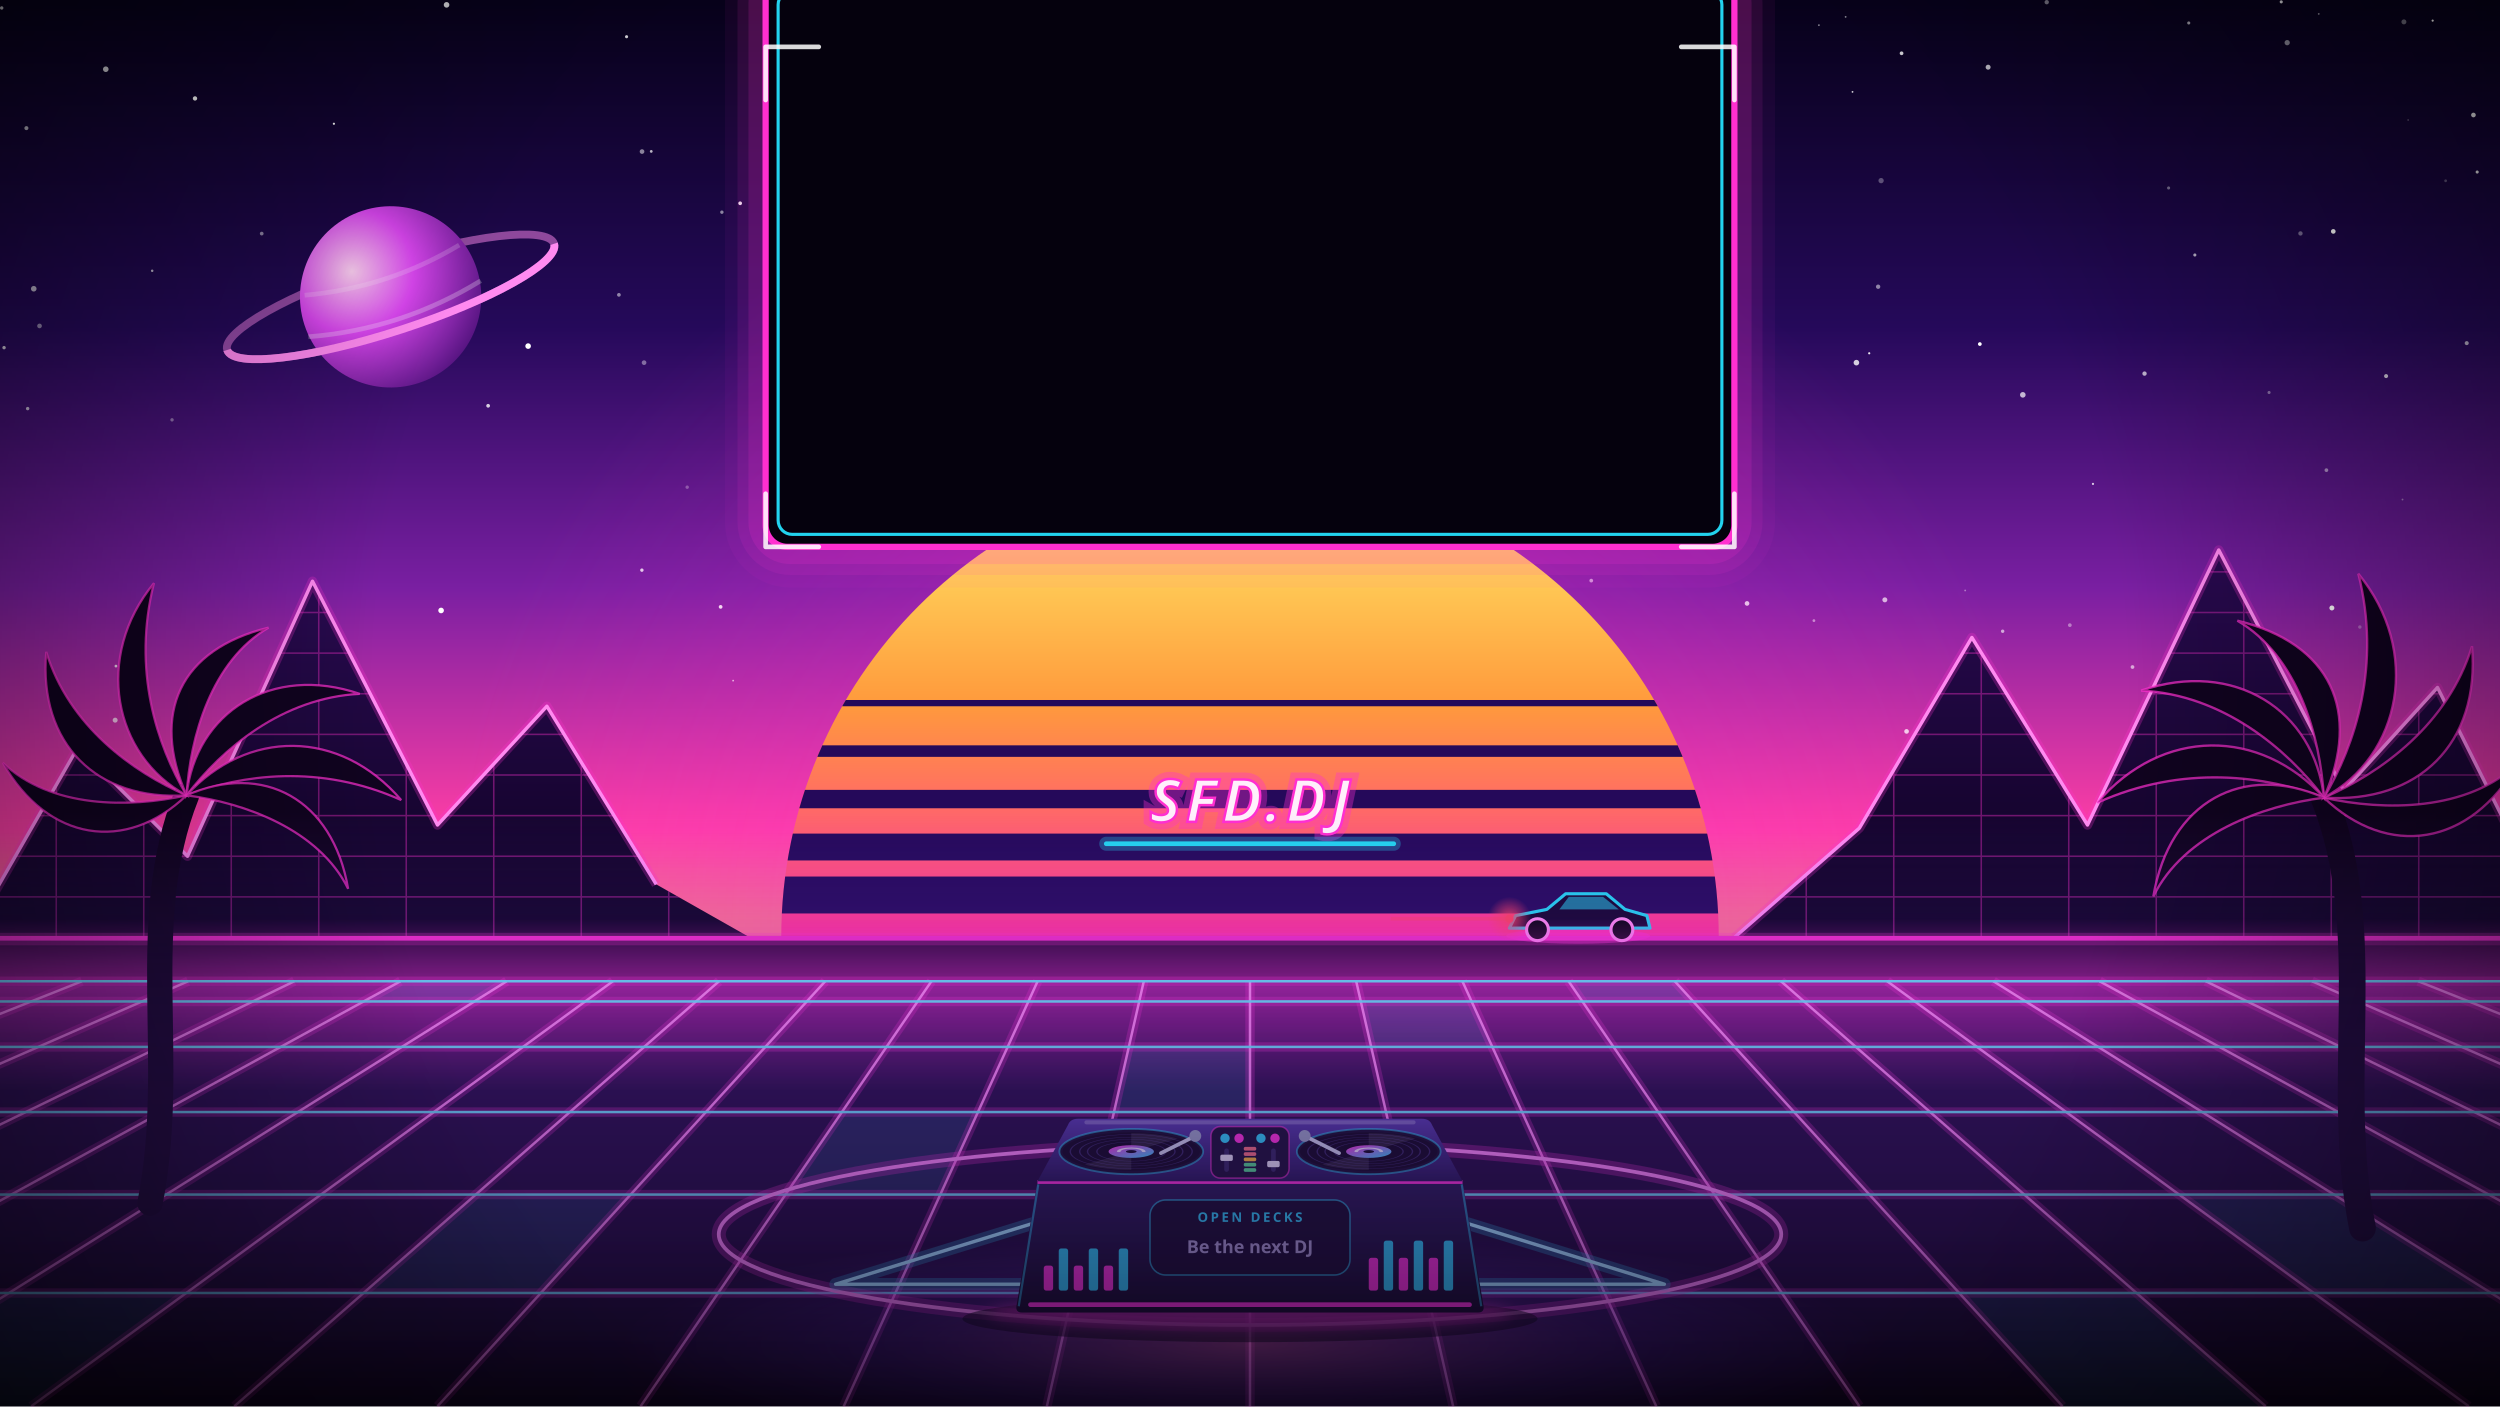
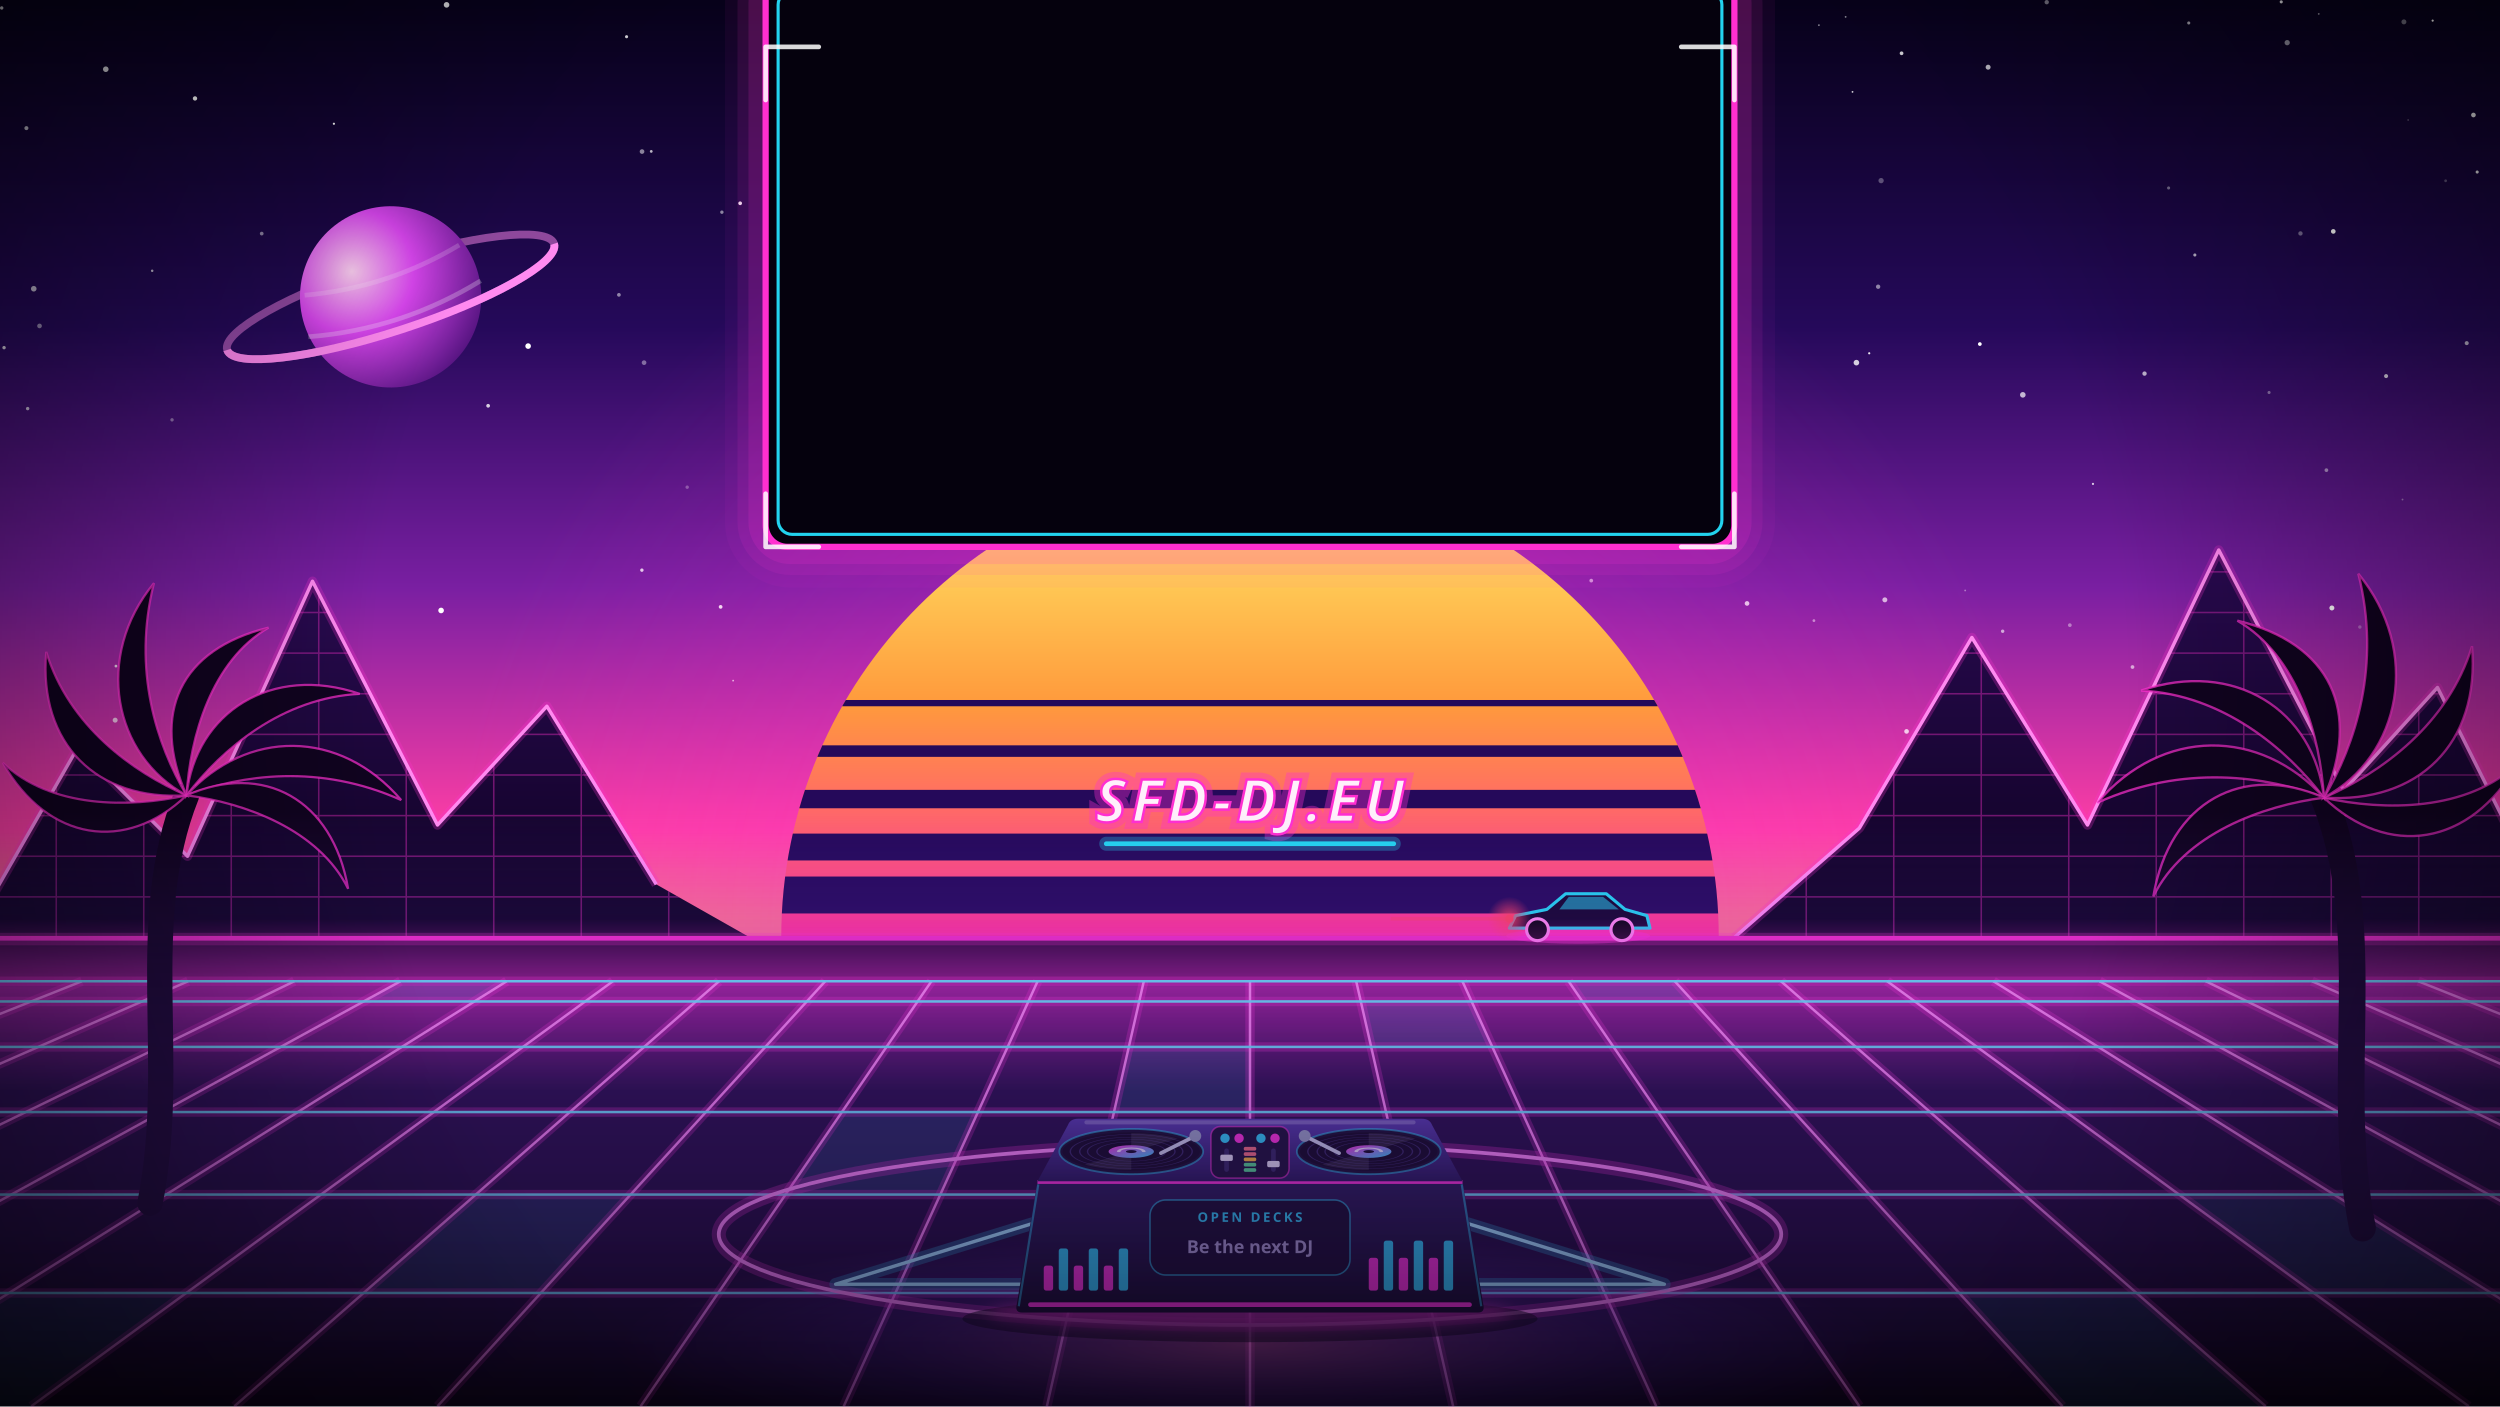
<svg xmlns="http://www.w3.org/2000/svg" width="1600" height="900" viewBox="0 0 1600 900" preserveAspectRatio="xMidYMin slice" aria-hidden="true">
  <defs>
    <linearGradient id="re-sky" x1="0" y1="0" x2="0" y2="1">
      <stop stop-color="#07011a" />
      <stop offset=".32" stop-color="#25095a" />
      <stop offset=".58" stop-color="#7a1fa2" />
      <stop offset=".82" stop-color="#ff3ea5" />
      <stop offset="1" stop-color="#ffb36b" />
    </linearGradient>
    <linearGradient id="re-sun" x1="0" y1="0" x2="0" y2="1">
      <stop stop-color="#fff36b" />
      <stop offset=".5" stop-color="#ff9a3c" />
      <stop offset="1" stop-color="#ff2f9a" />
    </linearGradient>
    <radialGradient id="re-sunGlow" cx="800" cy="600" r="520" gradientUnits="userSpaceOnUse">
      <stop stop-color="#ff6ac1" stop-opacity=".7" />
      <stop offset=".5" stop-color="#ff2fd0" stop-opacity=".22" />
      <stop offset="1" stop-color="#ff2fd0" stop-opacity="0" />
    </radialGradient>
    <linearGradient id="re-mtn" x1="0" y1="0" x2="0" y2="1">
      <stop stop-color="#2a0a52" />
      <stop offset="1" stop-color="#0d0220" />
    </linearGradient>
    <linearGradient id="re-beamA" x1="0" y1="1" x2="0" y2="0">
      <stop stop-color="#ff2fd0" stop-opacity=".5" />
      <stop offset="1" stop-color="#ff2fd0" stop-opacity="0" />
    </linearGradient>
    <linearGradient id="re-beamB" x1="0" y1="1" x2="0" y2="0">
      <stop stop-color="#22d3ee" stop-opacity=".5" />
      <stop offset="1" stop-color="#22d3ee" stop-opacity="0" />
    </linearGradient>
    <radialGradient id="re-planet" cx=".34" cy=".3" r=".85">
      <stop stop-color="#ffd2f4" />
      <stop offset=".4" stop-color="#d946ef" />
      <stop offset="1" stop-color="#3b0a6a" />
    </radialGradient>
    <linearGradient id="re-floor" x1="0" y1="0" x2="0" y2="1">
      <stop stop-color="#240b45" />
      <stop offset="1" stop-color="#07020f" />
    </linearGradient>
    <linearGradient id="re-horizon" x1="0" y1="0" x2="0" y2="1">
      <stop stop-color="#ff2fd0" stop-opacity="0" />
      <stop offset=".4" stop-color="#ff2fd0" stop-opacity=".55" />
      <stop offset="1" stop-color="#ff2fd0" stop-opacity="0" />
    </linearGradient>
    <radialGradient id="re-pool" cx=".5" cy=".5" r=".5">
      <stop stop-color="#ff6ac1" stop-opacity=".5" />
      <stop offset=".6" stop-color="#7c3aed" stop-opacity=".2" />
      <stop offset="1" stop-color="#7c3aed" stop-opacity="0" />
    </radialGradient>
    <linearGradient id="re-haze" x1="0" y1="0" x2="0" y2="1">
      <stop stop-color="#7c3aed" stop-opacity="0" />
      <stop offset="1" stop-color="#07010f" stop-opacity=".7" />
    </linearGradient>
    <radialGradient id="re-vig" cx="800" cy="440" r="1020" gradientUnits="userSpaceOnUse">
      <stop offset=".55" stop-color="#000" stop-opacity="0" />
      <stop offset="1" stop-color="#000" stop-opacity=".6" />
    </radialGradient>
    <radialGradient id="re-glowCyan" cx=".5" cy=".5" r=".5">
      <stop stop-color="#67e8f9" stop-opacity=".9" />
      <stop offset="1" stop-color="#22d3ee" stop-opacity="0" />
    </radialGradient>
    <radialGradient id="re-glowRed" cx=".5" cy=".5" r=".5">
      <stop stop-color="#ff4060" stop-opacity=".9" />
      <stop offset="1" stop-color="#ff4060" stop-opacity="0" />
    </radialGradient>
    <clipPath id="re-sunClip">
      <path d="M500 600A300 300 0 0 1 1100 600Z" />
    </clipPath>
  </defs>
  <rect width="1600" height="650" fill="url(#re-sky)" />
  <circle class="sc-star" cx="1.1" cy="5.1" r="1.1" fill="#fff" opacity="0.7" style="animation-delay: 0s;" />
  <circle cx="1203.9" cy="115.6" r="1.7" fill="#fff" opacity="0.3" />
  <circle cx="97.4" cy="173.3" r="0.8" fill="#fff" opacity="0.7" />
  <circle cx="1281.7" cy="404" r="1.1" fill="#fff" opacity="0.6" />
  <circle cx="602.5" cy="244.4" r="0.8" fill="#fff" opacity="0.7" />
  <circle cx="110.1" cy="268.7" r="1.1" fill="#fff" opacity="0.4" />
  <circle cx="124.8" cy="63" r="1.4" fill="#fff" opacity="1" />
  <circle cx="1510.3" cy="401.3" r="1.1" fill="#fff" opacity="0.3" />
  <circle cx="73.7" cy="460.9" r="1.6" fill="#fff" opacity="0.7" />
  <circle cx="226.6" cy="185.7" r="0.8" fill="#fff" opacity="0.8" />
  <circle cx="1202" cy="183.5" r="1.4" fill="#fff" opacity="0.5" />
  <circle class="sc-star" cx="1164.1" cy="16.1" r="0.6" fill="#fff" opacity="0.5" style="animation-delay: 1.47s;" />
  <circle cx="1452.2" cy="251.2" r="1" fill="#fff" opacity="0.4" />
  <circle cx="1556.9" cy="13.2" r="0.7" fill="#fff" opacity="1" />
  <circle cx="1387.9" cy="120.3" r="1" fill="#fff" opacity="0.4" />
  <circle cx="1585.4" cy="110.1" r="1" fill="#fff" opacity="0.9" />
  <circle cx="1404.7" cy="163.2" r="1" fill="#fff" opacity="0.7" />
  <circle cx="979.5" cy="40.4" r="0.6" fill="#fff" opacity="0.5" />
  <circle cx="439.8" cy="311.8" r="1.1" fill="#fff" opacity="0.3" />
  <circle cx="67.7" cy="44.3" r="1.8" fill="#fff" opacity="0.8" />
  <circle cx="858.6" cy="181.7" r="0.9" fill="#fff" opacity="0.9" />
  <circle cx="1492.4" cy="389.1" r="1.6" fill="#fff" opacity="1" />
  <circle class="sc-star" cx="1527.1" cy="240.7" r="1.3" fill="#fff" opacity="0.8" style="animation-delay: 0.34s;" />
  <circle cx="776.4" cy="18.3" r="1.3" fill="#fff" opacity="0.3" />
  <circle cx="983.7" cy="267.6" r="1.3" fill="#fff" opacity="0.9" />
  <circle cx="213.7" cy="79.2" r="0.7" fill="#fff" opacity="1" />
  <circle cx="1460" cy="1.2" r="1" fill="#fff" opacity="0.8" />
  <circle cx="1430.1" cy="382.9" r="0.8" fill="#fff" opacity="0.9" />
  <circle cx="936.1" cy="350.2" r="1.1" fill="#fff" opacity="0.8" />
  <circle cx="672.8" cy="382.1" r="0.5" fill="#fff" opacity="1" />
  <circle cx="1029.1" cy="7.9" r="0.8" fill="#fff" opacity="0.9" />
  <circle cx="412.2" cy="232.1" r="1.5" fill="#fff" opacity="0.4" />
  <circle cx="312.4" cy="259.7" r="1.2" fill="#fff" opacity="0.8" />
  <circle class="sc-star" cx="1005" cy="52.9" r="1" fill="#fff" opacity="0.7" style="animation-delay: 1.81s;" />
  <circle cx="1565.2" cy="115.7" r="0.9" fill="#fff" opacity="0.3" />
  <circle cx="910.6" cy="60.3" r="1.4" fill="#fff" opacity="0.6" />
  <circle cx="956.2" cy="91.7" r="1.7" fill="#fff" opacity="0.6" />
  <circle cx="285.8" cy="3.1" r="1.8" fill="#fff" opacity="0.8" />
  <circle cx="938.5" cy="323.5" r="1.6" fill="#fff" opacity="0.9" />
  <circle cx="1030.1" cy="278.4" r="0.8" fill="#fff" opacity="0.6" />
  <circle cx="1309.9" cy="1.4" r="1.4" fill="#fff" opacity="0.4" />
  <circle cx="613.6" cy="299.5" r="1.6" fill="#fff" opacity="1" />
  <circle cx="942.2" cy="149.7" r="0.5" fill="#fff" opacity="0.6" />
  <circle cx="1188.1" cy="232.1" r="1.8" fill="#fff" opacity="0.8" />
  <circle class="sc-star" cx="410.9" cy="97" r="1.5" fill="#fff" opacity="0.5" style="animation-delay: 0.68s;" />
  <circle cx="576" cy="465.2" r="1.7" fill="#fff" opacity="0.5" />
  <circle cx="1181.2" cy="10.8" r="0.6" fill="#fff" opacity="0.5" />
  <circle cx="16.9" cy="82" r="1.3" fill="#fff" opacity="0.7" />
  <circle cx="692.9" cy="260.7" r="1.1" fill="#fff" opacity="0.9" />
  <circle cx="1463.8" cy="27.3" r="1.7" fill="#fff" opacity="0.5" />
  <circle cx="1399" cy="459.7" r="1.7" fill="#fff" opacity="0.4" />
  <circle cx="810.6" cy="78.2" r="0.7" fill="#fff" opacity="0.4" />
  <circle cx="1101.5" cy="322.8" r="1.1" fill="#fff" opacity="0.7" />
  <circle cx="1541.2" cy="76.8" r="0.5" fill="#fff" opacity="0.4" />
  <circle cx="416.8" cy="96.9" r="0.9" fill="#fff" opacity="0.7" />
  <circle class="sc-star" cx="682.6" cy="14.6" r="1.7" fill="#fff" opacity="0.6" style="animation-delay: 2.15s;" />
  <circle cx="1484" cy="8.9" r="0.6" fill="#fff" opacity="0.5" />
  <circle cx="1220.2" cy="468.1" r="1.5" fill="#fff" opacity="0.8" />
  <circle cx="1106.7" cy="270.8" r="1.6" fill="#fff" opacity="0.4" />
  <circle cx="167.5" cy="149.5" r="1.2" fill="#fff" opacity="0.5" />
  <circle cx="74.2" cy="426.3" r="0.9" fill="#fff" opacity="0.8" />
  <circle cx="1077.2" cy="316.1" r="1.7" fill="#fff" opacity="0.9" />
  <circle cx="1537.6" cy="319.7" r="0.6" fill="#fff" opacity="0.4" />
  <circle cx="1538.5" cy="14" r="1.6" fill="#fff" opacity="0.4" />
  <circle cx="527.2" cy="32.1" r="0.8" fill="#fff" opacity="0.5" />
  <circle cx="878.9" cy="224.7" r="1.7" fill="#fff" opacity="0.9" />
  <circle class="sc-star" cx="282.3" cy="390.7" r="1.8" fill="#fff" opacity="1" style="animation-delay: 1.02s;" />
  <circle cx="1294.6" cy="252.7" r="1.8" fill="#fff" opacity="0.7" />
  <circle cx="1196.3" cy="226.1" r="0.7" fill="#fff" opacity="0.9" />
  <circle cx="410.8" cy="364.9" r="1.1" fill="#fff" opacity="0.8" />
  <circle cx="469.2" cy="435.6" r="0.6" fill="#fff" opacity="0.7" />
  <circle cx="800.9" cy="372.9" r="1.1" fill="#fff" opacity="0.6" />
  <circle cx="775.8" cy="373.5" r="1.3" fill="#fff" opacity="0.5" />
  <circle cx="1578.7" cy="219.6" r="1.3" fill="#fff" opacity="0.7" />
  <circle cx="688.8" cy="83.6" r="1.1" fill="#fff" opacity="0.8" />
  <circle cx="775" cy="57.7" r="0.8" fill="#fff" opacity="0.4" />
  <circle cx="1185.6" cy="58.8" r="0.6" fill="#fff" opacity="0.8" />
  <circle class="sc-star" cx="1257.7" cy="377.9" r="0.6" fill="#fff" opacity="0.4" style="animation-delay: 2.49s;" />
  <circle cx="845.7" cy="114.9" r="1.4" fill="#fff" opacity="0.3" />
  <circle cx="25.3" cy="208.6" r="1.5" fill="#fff" opacity="0.5" />
  <circle cx="502.9" cy="320.2" r="0.6" fill="#fff" opacity="0.7" />
  <circle cx="588.6" cy="118" r="0.6" fill="#fff" opacity="0.6" />
  <circle cx="830.4" cy="39.3" r="1.5" fill="#fff" opacity="0.4" />
  <circle cx="21.6" cy="184.8" r="1.8" fill="#fff" opacity="0.7" />
  <circle cx="737" cy="204.5" r="0.6" fill="#fff" opacity="0.5" />
  <circle cx="687.8" cy="338.8" r="0.7" fill="#fff" opacity="0.4" />
  <circle cx="871.2" cy="101.2" r="1.4" fill="#fff" opacity="1" />
  <circle cx="17.7" cy="261.5" r="1.1" fill="#fff" opacity="0.7" />
  <circle class="sc-star" cx="1206.3" cy="383.9" r="1.6" fill="#fff" opacity="0.7" style="animation-delay: 1.36s;" />
  <circle cx="461.2" cy="388.4" r="1.2" fill="#fff" opacity="0.9" />
  <circle cx="1049.7" cy="60.8" r="0.5" fill="#fff" opacity="0.3" />
  <circle cx="1400.8" cy="14.7" r="1" fill="#fff" opacity="0.6" />
  <circle cx="1160.9" cy="397.2" r="0.9" fill="#fff" opacity="0.5" />
  <circle cx="1018.4" cy="371.6" r="1.2" fill="#fff" opacity="0.6" />
  <circle cx="731.9" cy="262.2" r="1.7" fill="#fff" opacity="0.4" />
  <circle cx="462" cy="135.8" r="1.1" fill="#fff" opacity="0.5" />
  <circle cx="606.4" cy="100.4" r="1.3" fill="#fff" opacity="0.8" />
  <circle cx="1118.1" cy="386.2" r="1.5" fill="#fff" opacity="0.8" />
  <circle cx="1055.6" cy="182.7" r="0.7" fill="#fff" opacity="0.7" />
  <circle class="sc-star" cx="984.6" cy="274" r="1.5" fill="#fff" opacity="0.4" style="animation-delay: 0.23s;" />
  <circle cx="647.4" cy="249.9" r="1" fill="#fff" opacity="0.7" />
  <circle cx="396.1" cy="188.7" r="1.2" fill="#fff" opacity="0.5" />
  <circle cx="1012.1" cy="5.9" r="1.5" fill="#fff" opacity="0.8" />
  <circle cx="1217" cy="34.1" r="1.2" fill="#fff" opacity="0.8" />
  <circle cx="1493.3" cy="148.1" r="1.5" fill="#fff" opacity="1" />
  <circle cx="401" cy="23.5" r="1" fill="#fff" opacity="0.8" />
  <circle cx="808.2" cy="232.9" r="0.5" fill="#fff" opacity="0.3" />
  <circle cx="693.7" cy="183" r="0.8" fill="#fff" opacity="0.9" />
  <circle cx="1324.7" cy="400.1" r="1.2" fill="#fff" opacity="0.4" />
  <circle cx="1472.3" cy="149.4" r="1.4" fill="#fff" opacity="0.4" />
  <circle class="sc-star" cx="637.6" cy="9.2" r="0.6" fill="#fff" opacity="0.3" style="animation-delay: 1.7s;" />
  <circle cx="1583" cy="73.6" r="1.5" fill="#fff" opacity="0.9" />
  <circle cx="817.2" cy="211.1" r="0.6" fill="#fff" opacity="0.7" />
  <circle cx="704.7" cy="24.2" r="1.8" fill="#fff" opacity="0.6" />
  <circle cx="1339.5" cy="309.7" r="0.7" fill="#fff" opacity="0.8" />
  <circle cx="473.7" cy="130.1" r="1.2" fill="#fff" opacity="0.9" />
  <circle cx="588.7" cy="439" r="0.7" fill="#fff" opacity="0.9" />
  <circle cx="1267.1" cy="220.2" r="1.2" fill="#fff" opacity="1" />
  <circle cx="817.1" cy="324.9" r="1" fill="#fff" opacity="0.5" />
  <circle cx="1488.9" cy="300.9" r="1.2" fill="#fff" opacity="0.5" />
  <circle cx="616.9" cy="312.1" r="1.1" fill="#fff" opacity="0.8" />
  <circle class="sc-star" cx="826.5" cy="236.6" r="1.1" fill="#fff" opacity="0.3" style="animation-delay: 0.57s;" />
  <circle cx="338" cy="221.5" r="1.8" fill="#fff" opacity="1" />
  <circle cx="703.8" cy="62.3" r="1.2" fill="#fff" opacity="0.3" />
  <circle cx="588.9" cy="229.5" r="0.8" fill="#fff" opacity="0.9" />
  <circle cx="1272.4" cy="43" r="1.6" fill="#fff" opacity="0.7" />
  <circle cx="1364.8" cy="426.9" r="1.2" fill="#fff" opacity="0.6" />
  <circle cx="2.6" cy="222.5" r="1.1" fill="#fff" opacity="0.8" />
  <circle cx="1073.9" cy="32.3" r="1.5" fill="#fff" opacity="0.7" />
  <circle cx="1372.5" cy="239.1" r="1.4" fill="#fff" opacity="0.7" />
  <g transform="translate(250 190) rotate(-18)">
    <ellipse cx="0" cy="0" rx="110" ry="22" fill="none" stroke="#ff8af0" stroke-width="5" opacity=".5" />
    <circle r="58" fill="url(#re-planet)" />
    <path d="M-58 8Q0 22 58 8" stroke="#fff" stroke-opacity=".25" stroke-width="3" fill="none" />
    <path d="M-52 -18Q0 -6 52 -18" stroke="#fff" stroke-opacity=".18" stroke-width="3" fill="none" />
    <path d="M-110 0A110 22 0 0 0 110 0" fill="none" stroke="#ff8af0" stroke-width="5" />
  </g>
  <g class="sc-sweep">
    <path d="M780 600L560 -120L680 -120L820 600Z" fill="url(#re-beamA)" />
  </g>
  <g class="sc-sweep" style="animation-delay: -3.5s;">
    <path d="M780 600L560 -120L680 -120L820 600Z" fill="url(#re-beamB)" transform="translate(1600 0) scale(-1 1)" />
  </g>
  <circle cx="800" cy="600" r="520" fill="url(#re-sunGlow)" />
  <g clip-path="url(#re-sunClip)">
    <rect x="500" y="300" width="600" height="300" fill="url(#re-sun)" />
    <g class="sc-stripes">
      <rect x="500" y="448" width="600" height="4" fill="#25095a" />
      <rect x="500" y="477" width="600" height="7.4" fill="#25095a" />
      <rect x="500" y="505.5" width="600" height="11.8" fill="#25095a" />
      <rect x="500" y="533.5" width="600" height="17.2" fill="#25095a" />
      <rect x="500" y="561" width="600" height="23.6" fill="#25095a" />
    </g>
  </g>
  <g>
    <clipPath id="re-mcL">
      <path d="M-20 600L50 478L120 548L200 372L280 528L350 452L420 566L480 600Z" />
    </clipPath>
    <path d="M-20 600L50 478L120 548L200 372L280 528L350 452L420 566L480 600Z" fill="url(#re-mtn)" />
    <g clip-path="url(#re-mcL)" stroke="#ff2fd0" stroke-width="1" opacity=".38">
      <path d="M-20 300V600" />
      <path d="M36 300V600" />
      <path d="M92 300V600" />
      <path d="M148 300V600" />
      <path d="M204 300V600" />
      <path d="M260 300V600" />
      <path d="M316 300V600" />
      <path d="M372 300V600" />
      <path d="M428 300V600" />
      <path d="M484 300V600" />
      <path d="M540 300V600" />
      <path d="M596 300V600" />
      <path d="M652 300V600" />
      <path d="M708 300V600" />
      <path d="M764 300V600" />
      <path d="M820 300V600" />
      <path d="M876 300V600" />
      <path d="M932 300V600" />
      <path d="M988 300V600" />
      <path d="M1044 300V600" />
      <path d="M1100 300V600" />
      <path d="M1156 300V600" />
      <path d="M1212 300V600" />
      <path d="M1268 300V600" />
      <path d="M1324 300V600" />
      <path d="M1380 300V600" />
      <path d="M1436 300V600" />
      <path d="M1492 300V600" />
      <path d="M1548 300V600" />
      <path d="M1604 300V600" />
      <path d="M-20 340H1620" />
      <path d="M-20 366H1620" />
      <path d="M-20 392H1620" />
      <path d="M-20 418H1620" />
      <path d="M-20 444H1620" />
      <path d="M-20 470H1620" />
      <path d="M-20 496H1620" />
      <path d="M-20 522H1620" />
      <path d="M-20 548H1620" />
      <path d="M-20 574H1620" />
      <path d="M-20 600H1620" />
      <path d="M-20 626H1620" />
    </g>
    <path d="M-20 600L50 478L120 548L200 372L280 528L350 452L420 566" fill="none" stroke="#ff2fd0" stroke-width="6" opacity=".25" stroke-linejoin="round" />
    <path d="M-20 600L50 478L120 548L200 372L280 528L350 452L420 566" fill="none" stroke="#ff8af0" stroke-width="2.2" stroke-linejoin="round" />
  </g>
  <g>
    <clipPath id="re-mcR">
      <path d="M1110 600L1190 530L1262 408L1336 528L1420 352L1500 506L1560 440L1620 560L1620 600Z" />
    </clipPath>
    <path d="M1110 600L1190 530L1262 408L1336 528L1420 352L1500 506L1560 440L1620 560L1620 600Z" fill="url(#re-mtn)" />
    <g clip-path="url(#re-mcR)" stroke="#ff2fd0" stroke-width="1" opacity=".38">
      <path d="M-20 300V600" />
      <path d="M36 300V600" />
      <path d="M92 300V600" />
      <path d="M148 300V600" />
      <path d="M204 300V600" />
      <path d="M260 300V600" />
      <path d="M316 300V600" />
      <path d="M372 300V600" />
      <path d="M428 300V600" />
      <path d="M484 300V600" />
      <path d="M540 300V600" />
      <path d="M596 300V600" />
      <path d="M652 300V600" />
      <path d="M708 300V600" />
      <path d="M764 300V600" />
      <path d="M820 300V600" />
      <path d="M876 300V600" />
      <path d="M932 300V600" />
      <path d="M988 300V600" />
      <path d="M1044 300V600" />
      <path d="M1100 300V600" />
      <path d="M1156 300V600" />
      <path d="M1212 300V600" />
      <path d="M1268 300V600" />
      <path d="M1324 300V600" />
      <path d="M1380 300V600" />
      <path d="M1436 300V600" />
      <path d="M1492 300V600" />
      <path d="M1548 300V600" />
      <path d="M1604 300V600" />
      <path d="M-20 340H1620" />
      <path d="M-20 366H1620" />
      <path d="M-20 392H1620" />
      <path d="M-20 418H1620" />
      <path d="M-20 444H1620" />
      <path d="M-20 470H1620" />
      <path d="M-20 496H1620" />
      <path d="M-20 522H1620" />
      <path d="M-20 548H1620" />
      <path d="M-20 574H1620" />
      <path d="M-20 600H1620" />
      <path d="M-20 626H1620" />
    </g>
    <path d="M1110 600L1190 530L1262 408L1336 528L1420 352L1500 506L1560 440L1620 560" fill="none" stroke="#ff2fd0" stroke-width="6" opacity=".25" stroke-linejoin="round" />
    <path d="M1110 600L1190 530L1262 408L1336 528L1420 352L1500 506L1560 440L1620 560" fill="none" stroke="#ff8af0" stroke-width="2.2" stroke-linejoin="round" />
  </g>
  <rect y="599" width="1600" height="30" fill="#0d0220" />
  <rect y="599" width="1600" height="3" fill="#ff2fd0" opacity=".9" />
  <rect y="597" width="1600" height="8" fill="#ff2fd0" opacity=".25" />
  <g class="sc-car">
    <g transform="translate(1010 596)">
      <ellipse cx="0" cy="3" rx="46" ry="5" fill="#ff2fd0" opacity=".45" />
      <path d="M-44 -2L-40 -10L-20 -14L-8 -24L18 -24L30 -14L44 -10L46 -2Z" fill="#14052e" stroke="#22d3ee" stroke-width="2" stroke-linejoin="round" />
      <path d="M-6 -22L-12 -14H26L16 -22Z" fill="#22d3ee" opacity=".55" />
      <circle cx="-26" cy="-1" r="7" fill="#07010f" stroke="#ff8af0" stroke-width="2" />
      <circle cx="28" cy="-1" r="7" fill="#07010f" stroke="#ff8af0" stroke-width="2" />
      <circle cx="-44" cy="-8" r="14" fill="url(#re-glowRed)" />
      <circle cx="-44" cy="-8" r="2.6" fill="#ff4060" />
      <path d="M-44 -8L-120 -8" stroke="#ff4060" stroke-width="2.4" opacity=".4" />
    </g>
  </g>
  <rect x="464" y="-40" width="672" height="416" rx="42" fill="#ff2fd0" opacity="0.05" />
  <rect x="472" y="-32" width="656" height="400" rx="34" fill="#ff2fd0" opacity="0.1" />
  <rect x="479" y="-25" width="642" height="386" rx="27" fill="#ff2fd0" opacity="0.15" />
  <rect x="490" y="-14" width="620" height="364" rx="14" fill="#05010d" stroke="#ff2fd0" stroke-width="4" />
  <rect x="498" y="-6" width="604" height="348" rx="9" fill="none" stroke="#22d3ee" stroke-width="2" />
  <path d="M490 350h34M490 350v-34" stroke="#fff" stroke-width="3" stroke-linecap="round" opacity=".85" />
  <path d="M1110 350h-34M1110 350v-34" stroke="#fff" stroke-width="3" stroke-linecap="round" opacity=".85" />
  <path d="M490 30h34M490 30v34" stroke="#fff" stroke-width="3" stroke-linecap="round" opacity=".85" />
  <path d="M1110 30h-34M1110 30v34" stroke="#fff" stroke-width="3" stroke-linecap="round" opacity=".85" />
  <g class="sc-flame">
-     <text x="800" y="526" text-anchor="middle" font-family="Figtree, system-ui, sans-serif" font-weight="900" font-style="italic" font-size="38" letter-spacing="3" fill="none" stroke="#ff2fd0" stroke-width="9" opacity=".35">SFD.DJ</text>
-     <text x="800" y="526" text-anchor="middle" font-family="Figtree, system-ui, sans-serif" font-weight="900" font-style="italic" font-size="38" letter-spacing="3" fill="#fff0fb" stroke="#ff2fd0" stroke-width="1.6">SFD.DJ</text>
+     <text x="800" y="526" text-anchor="middle" font-family="Figtree, system-ui, sans-serif" font-weight="900" font-style="italic" font-size="38" letter-spacing="3" fill="none" stroke="#ff2fd0" stroke-width="9" opacity=".35">SFD-DJ.EU</text>
+     <text x="800" y="526" text-anchor="middle" font-family="Figtree, system-ui, sans-serif" font-weight="900" font-style="italic" font-size="38" letter-spacing="3" fill="#fff0fb" stroke="#ff2fd0" stroke-width="1.6">SFD-DJ.EU</text>
    <path d="M708 540H892" stroke="#22d3ee" stroke-width="3" stroke-linecap="round" />
    <path d="M708 540H892" stroke="#22d3ee" stroke-width="9" stroke-linecap="round" opacity=".3" />
  </g>
  <rect y="628" width="1600" height="272" fill="url(#re-floor)" />
  <rect y="588" width="1600" height="110" fill="url(#re-horizon)" />
  <polygon class="sc-tile" points="256.281,628 324.246,628 303.598,640.933 232.683,640.933" fill="#22d3ee" opacity=".14" style="animation-delay: 1.2s;" />
  <polygon class="sc-tile" points="1003.895,628 1071.86,628 1083.659,640.933 1012.744,640.933" fill="#22d3ee" opacity=".14" style="animation-delay: 1.1s;" />
  <polygon class="sc-tile" points="870.915,640.933 941.829,640.933 955.097,670.021 877.549,670.021" fill="#22d3ee" opacity=".14" style="animation-delay: 1.6s;" />
  <polygon class="sc-tile" points="722.451,670.021 800,670.021 800,711.718 712.942,711.718" fill="#22d3ee" opacity=".14" style="animation-delay: 2.1s;" />
  <polygon class="sc-tile" points="538.825,711.718 625.883,711.718 601.795,764.525 502.693,764.525" fill="#22d3ee" opacity=".14" style="animation-delay: 0.2s;" />
  <polygon class="sc-tile" points="304.488,764.525 403.591,764.525 346.133,827.508 232.666,827.508" fill="#22d3ee" opacity=".14" style="animation-delay: 0.7s;" />
  <polygon class="sc-tile" points="1394.614,764.525 1493.716,764.525 1594.268,827.508 1480.801,827.508" fill="#22d3ee" opacity=".14" style="animation-delay: 0.6s;" />
  <polygon class="sc-tile" points="5.732,827.508 119.199,827.508 20,900 -110,900" fill="#22d3ee" opacity=".14" style="animation-delay: 1.2s;" />
  <polygon class="sc-tile" points="1253.867,827.508 1367.334,827.508 1450,900 1320,900" fill="#22d3ee" opacity=".14" style="animation-delay: 1.1s;" />
  <polygon class="sc-tile" points="1060,900 1190,900 1245.757,981.491 1097.171,981.491" fill="#22d3ee" opacity=".14" style="animation-delay: 1.6s;" />
  <g stroke="#ff2fd0" stroke-opacity=".28" stroke-width="6">
    <line x1="-151.509" y1="628" x2="-1020" y2="900" />
    <line x1="-83.544" y1="628" x2="-890" y2="900" />
    <line x1="-15.579" y1="628" x2="-760" y2="900" />
    <line x1="52.386" y1="628" x2="-630" y2="900" />
    <line x1="120.351" y1="628" x2="-500" y2="900" />
    <line x1="188.316" y1="628" x2="-370" y2="900" />
    <line x1="256.281" y1="628" x2="-240" y2="900" />
    <line x1="324.246" y1="628" x2="-110" y2="900" />
    <line x1="392.211" y1="628" x2="20" y2="900" />
    <line x1="460.175" y1="628" x2="150" y2="900" />
    <line x1="528.14" y1="628" x2="280" y2="900" />
    <line x1="596.105" y1="628" x2="410" y2="900" />
    <line x1="664.07" y1="628" x2="540" y2="900" />
    <line x1="732.035" y1="628" x2="670" y2="900" />
    <line x1="800" y1="628" x2="800" y2="900" />
    <line x1="867.965" y1="628" x2="930" y2="900" />
    <line x1="935.93" y1="628" x2="1060" y2="900" />
    <line x1="1003.895" y1="628" x2="1190" y2="900" />
    <line x1="1071.86" y1="628" x2="1320" y2="900" />
    <line x1="1139.825" y1="628" x2="1450" y2="900" />
    <line x1="1207.789" y1="628" x2="1580" y2="900" />
    <line x1="1275.754" y1="628" x2="1710" y2="900" />
    <line x1="1343.719" y1="628" x2="1840" y2="900" />
    <line x1="1411.684" y1="628" x2="1970" y2="900" />
    <line x1="1479.649" y1="628" x2="2100" y2="900" />
    <line x1="1547.614" y1="628" x2="2230" y2="900" />
    <line x1="1615.579" y1="628" x2="2360" y2="900" />
    <line x1="1683.544" y1="628" x2="2490" y2="900" />
    <line x1="1751.509" y1="628" x2="2620" y2="900" />
    <line x1="0" x2="1600" y1="628" y2="628" />
    <line x1="0" x2="1600" y1="640.933" y2="640.933" />
    <line x1="0" x2="1600" y1="670.021" y2="670.021" />
    <line x1="0" x2="1600" y1="711.718" y2="711.718" />
    <line x1="0" x2="1600" y1="764.525" y2="764.525" />
    <line x1="0" x2="1600" y1="827.508" y2="827.508" />
  </g>
  <g stroke="#ff8af0" stroke-opacity=".95" stroke-width="1.6">
    <line x1="-151.509" y1="628" x2="-1020" y2="900" />
    <line x1="-83.544" y1="628" x2="-890" y2="900" />
    <line x1="-15.579" y1="628" x2="-760" y2="900" />
    <line x1="52.386" y1="628" x2="-630" y2="900" />
    <line x1="120.351" y1="628" x2="-500" y2="900" />
    <line x1="188.316" y1="628" x2="-370" y2="900" />
    <line x1="256.281" y1="628" x2="-240" y2="900" />
    <line x1="324.246" y1="628" x2="-110" y2="900" />
    <line x1="392.211" y1="628" x2="20" y2="900" />
    <line x1="460.175" y1="628" x2="150" y2="900" />
    <line x1="528.14" y1="628" x2="280" y2="900" />
    <line x1="596.105" y1="628" x2="410" y2="900" />
    <line x1="664.07" y1="628" x2="540" y2="900" />
    <line x1="732.035" y1="628" x2="670" y2="900" />
    <line x1="800" y1="628" x2="800" y2="900" />
    <line x1="867.965" y1="628" x2="930" y2="900" />
    <line x1="935.93" y1="628" x2="1060" y2="900" />
    <line x1="1003.895" y1="628" x2="1190" y2="900" />
    <line x1="1071.86" y1="628" x2="1320" y2="900" />
    <line x1="1139.825" y1="628" x2="1450" y2="900" />
    <line x1="1207.789" y1="628" x2="1580" y2="900" />
    <line x1="1275.754" y1="628" x2="1710" y2="900" />
    <line x1="1343.719" y1="628" x2="1840" y2="900" />
    <line x1="1411.684" y1="628" x2="1970" y2="900" />
    <line x1="1479.649" y1="628" x2="2100" y2="900" />
    <line x1="1547.614" y1="628" x2="2230" y2="900" />
    <line x1="1615.579" y1="628" x2="2360" y2="900" />
    <line x1="1683.544" y1="628" x2="2490" y2="900" />
    <line x1="1751.509" y1="628" x2="2620" y2="900" />
    <line x1="0" x2="1600" y1="628" y2="628" stroke="#67e8f9" />
    <line x1="0" x2="1600" y1="640.933" y2="640.933" stroke="#67e8f9" />
    <line x1="0" x2="1600" y1="670.021" y2="670.021" stroke="#67e8f9" />
    <line x1="0" x2="1600" y1="711.718" y2="711.718" stroke="#67e8f9" />
    <line x1="0" x2="1600" y1="764.525" y2="764.525" stroke="#67e8f9" />
    <line x1="0" x2="1600" y1="827.508" y2="827.508" stroke="#67e8f9" />
  </g>
  <g transform="translate(96 770) scale(0.9 0.9)">
    <g class="sc-palm">
      <path d="M0 0C20 -100 -10 -200 26 -290" fill="none" stroke="#10031f" stroke-width="18" stroke-linecap="round" />
      <g transform="translate(26 -290)" fill="#10031f" stroke="#ff2fd0" stroke-opacity=".7" stroke-width="1.6">
        <path transform="rotate(-176)" d="M0 0C40 -44 96 -40 132 14C96 -16 40 -12 0 0Z" />
        <path transform="rotate(-140)" d="M0 0C46 -44 104 -40 142 14C96 -16 40 -12 0 0Z" />
        <path transform="rotate(-104)" d="M0 0C40 -44 112 -40 152 14C96 -16 40 -12 0 0Z" />
        <path transform="rotate(-70)" d="M0 0C46 -44 96 -40 132 14C96 -16 40 -12 0 0Z" />
        <path transform="rotate(-36)" d="M0 0C40 -44 104 -40 142 14C96 -16 40 -12 0 0Z" />
        <path transform="rotate(-4)" d="M0 0C46 -44 112 -40 152 14C96 -16 40 -12 0 0Z" />
        <path transform="rotate(24)" d="M0 0C40 -44 96 -40 132 14C96 -16 40 -12 0 0Z" />
      </g>
    </g>
  </g>
  <g transform="translate(1512 786) scale(-0.95 0.95)">
    <g class="sc-palm">
      <path d="M0 0C20 -100 -10 -200 26 -290" fill="none" stroke="#10031f" stroke-width="18" stroke-linecap="round" />
      <g transform="translate(26 -290)" fill="#10031f" stroke="#ff2fd0" stroke-opacity=".7" stroke-width="1.6">
        <path transform="rotate(-176)" d="M0 0C40 -44 96 -40 132 14C96 -16 40 -12 0 0Z" />
        <path transform="rotate(-140)" d="M0 0C46 -44 104 -40 142 14C96 -16 40 -12 0 0Z" />
        <path transform="rotate(-104)" d="M0 0C40 -44 112 -40 152 14C96 -16 40 -12 0 0Z" />
        <path transform="rotate(-70)" d="M0 0C46 -44 96 -40 132 14C96 -16 40 -12 0 0Z" />
        <path transform="rotate(-36)" d="M0 0C40 -44 104 -40 142 14C96 -16 40 -12 0 0Z" />
        <path transform="rotate(-4)" d="M0 0C46 -44 112 -40 152 14C96 -16 40 -12 0 0Z" />
        <path transform="rotate(24)" d="M0 0C40 -44 96 -40 132 14C96 -16 40 -12 0 0Z" />
      </g>
    </g>
  </g>
  <g transform="translate(0 0)">
    <ellipse cx="800" cy="860" rx="400" ry="74" fill="url(#re-pool)" />
    <g transform="translate(800 790) scale(340 58)" fill="none" stroke-linejoin="round">
      <circle r="1" stroke="#ff2fd0" stroke-width="9" vector-effect="non-scaling-stroke" opacity=".3" />
      <circle r="1" stroke="#ff8af0" stroke-width="2.4" vector-effect="non-scaling-stroke" />
      <path d="M0 -0.86L0.78 0.55L-0.78 0.55Z" stroke="#22d3ee" stroke-width="8" vector-effect="non-scaling-stroke" opacity=".3" />
      <path d="M0 -0.86L0.78 0.55L-0.78 0.55Z" stroke="#a5f3fc" stroke-width="2.2" vector-effect="non-scaling-stroke" />
      <path d="M0 -0.4L0.34 0.2L-0.34 0.2Z" stroke="#ff8af0" stroke-width="1.6" vector-effect="non-scaling-stroke" opacity=".8" />
    </g>
    <ellipse cx="800" cy="844" rx="184" ry="15" fill="#000" opacity=".55" />
  </g>
  <svg x="650" y="690" width="300" height="150" viewBox="0 0 300 150" overflow="visible">
    <defs>
      <linearGradient id="re-b-desk" x1="0" y1="26" x2="0" y2="66" gradientUnits="userSpaceOnUse">
        <stop stop-color="#4d389e" />
        <stop offset="1" stop-color="#1d1346" />
      </linearGradient>
      <linearGradient id="re-b-face" x1="0" y1="66" x2="0" y2="150" gradientUnits="userSpaceOnUse">
        <stop stop-color="#1e1544" />
        <stop offset="1" stop-color="#07050f" />
      </linearGradient>
      <linearGradient id="re-b-label" x1="-15" y1="-15" x2="15" y2="15" gradientUnits="userSpaceOnUse">
        <stop stop-color="#ff2fd0" />
        <stop offset="1" stop-color="#22d3ee" />
      </linearGradient>
      <filter id="re-b-blur" x="-20%" y="-300%" width="140%" height="700%">
        <feGaussianBlur stdDeviation="4" />
      </filter>
    </defs>
    <ellipse cx="150" cy="150" rx="168" ry="10" fill="#ff2fd0" opacity=".5" filter="url(#re-b-blur)" />
    <path d="M14 66H286L299.5 146Q300 150 296 150H4Q0 150 0.5 146Z" fill="url(#re-b-face)" />
    <path d="M18 67H282" stroke="#ff2fd0" stroke-width="5" opacity=".6" filter="url(#re-b-blur)" />
    <path d="M14 66.5H286" stroke="#ff2fd0" stroke-width="2.4" />
    <path d="M14.5 68 2 146M285.5 68 298 146" stroke="#22d3ee" stroke-opacity=".55" stroke-width="1.4" />
    <rect x="8" y="143.5" width="284" height="3" rx="1.5" fill="#ff2fd0" />
    <rect x="86" y="78" width="128" height="48" rx="10" fill="#0a0716" stroke="#22d3ee" stroke-opacity=".6" />
    <text x="150" y="92" text-anchor="middle" font-family="Figtree, system-ui, sans-serif" font-size="8.5" font-weight="700" letter-spacing="1.6" fill="#22d3ee">OPEN DECKS</text>
    <text x="150" y="112" text-anchor="middle" font-family="Figtree, system-ui, sans-serif" font-size="11.5" font-weight="600" fill="#a9a3c9">Be the next DJ</text>
    <rect class="av av-bottom sc-bar" x="18" y="120" width="6" height="16" rx="1.6" fill="#ff2fd0" style="animation-delay: 0s; animation-duration: 0.5s;" />
    <rect class="av av-bottom sc-bar" x="27.6" y="109" width="6" height="27" rx="1.6" fill="#22d3ee" style="animation-delay: 0.27s; animation-duration: 0.65s;" />
    <rect class="av av-bottom sc-bar" x="37.2" y="120" width="6" height="16" rx="1.6" fill="#ff2fd0" style="animation-delay: 0.54s; animation-duration: 0.8s;" />
    <rect class="av av-bottom sc-bar" x="46.8" y="109" width="6" height="27" rx="1.6" fill="#22d3ee" style="animation-delay: 0.18s; animation-duration: 0.5s;" />
    <rect class="av av-bottom sc-bar" x="56.4" y="120" width="6" height="16" rx="1.6" fill="#ff2fd0" style="animation-delay: 0.45s; animation-duration: 0.65s;" />
    <rect class="av av-bottom sc-bar" x="66" y="109" width="6" height="27" rx="1.6" fill="#22d3ee" style="animation-delay: 0.09s; animation-duration: 0.8s;" />
    <rect class="av av-bottom sc-bar" x="226" y="115" width="6" height="21" rx="1.6" fill="#ff2fd0" style="animation-delay: 0.18s; animation-duration: 0.5s;" />
    <rect class="av av-bottom sc-bar" x="235.6" y="104" width="6" height="32" rx="1.6" fill="#22d3ee" style="animation-delay: 0.45s; animation-duration: 0.65s;" />
    <rect class="av av-bottom sc-bar" x="245.2" y="115" width="6" height="21" rx="1.6" fill="#ff2fd0" style="animation-delay: 0.09s; animation-duration: 0.8s;" />
    <rect class="av av-bottom sc-bar" x="254.8" y="104" width="6" height="32" rx="1.6" fill="#22d3ee" style="animation-delay: 0.36s; animation-duration: 0.5s;" />
    <rect class="av av-bottom sc-bar" x="264.4" y="115" width="6" height="21" rx="1.6" fill="#ff2fd0" style="animation-delay: 0s; animation-duration: 0.65s;" />
    <rect class="av av-bottom sc-bar" x="274" y="104" width="6" height="32" rx="1.6" fill="#22d3ee" style="animation-delay: 0.27s; animation-duration: 0.8s;" />
    <path d="M40 26H260Q265 26 266.5 30L286 66H14L33.5 30Q35 26 40 26Z" fill="url(#re-b-desk)" />
    <rect x="44" y="27" width="212" height="2.6" rx="1.3" fill="#fff" opacity=".24" />
    <g>
      <ellipse cx="74" cy="47" rx="46" ry="14.5" fill="#0c0919" stroke="#22d3ee" stroke-opacity=".55" stroke-width="1.2" />
      <g transform="translate(74 47) scale(1 .28)">
        <g class="av sc-spin" style="animation-duration: 3.1s;">
          <circle r="44" fill="#05040b" />
          <g fill="none" stroke="#2a2250" stroke-width=".9">
            <circle r="39" />
            <circle r="33" />
            <circle r="28" />
            <circle r="22" />
          </g>
          <path d="M0 0V-42A42 42 0 0 1 29.7 -29.7ZM0 0V42A42 42 0 0 1 -29.7 29.7Z" fill="#fff" opacity=".1" />
          <circle r="14.5" fill="url(#re-b-label)" />
          <path d="M-8 0A8 8 0 0 1 8 0" stroke="#fff" stroke-opacity=".85" stroke-width="2.4" stroke-linecap="round" fill="none" />
          <circle r="3.4" fill="#07050f" />
        </g>
      </g>
      <path d="M115 37 93 48" stroke="#cbd5e1" stroke-width="2.4" stroke-linecap="round" />
      <circle cx="115" cy="37" r="3.8" fill="#94a3b8" />
    </g>
    <g>
      <ellipse cx="226" cy="47" rx="46" ry="14.5" fill="#0c0919" stroke="#22d3ee" stroke-opacity=".55" stroke-width="1.2" />
      <g transform="translate(226 47) scale(1 .28)">
        <g class="av sc-spin" style="animation-duration: 2.6s;">
          <circle r="44" fill="#05040b" />
          <g fill="none" stroke="#2a2250" stroke-width=".9">
            <circle r="39" />
            <circle r="33" />
            <circle r="28" />
            <circle r="22" />
          </g>
          <path d="M0 0V-42A42 42 0 0 1 29.7 -29.7ZM0 0V42A42 42 0 0 1 -29.7 29.7Z" fill="#fff" opacity=".1" />
          <circle r="14.5" fill="url(#re-b-label)" />
          <path d="M-8 0A8 8 0 0 1 8 0" stroke="#fff" stroke-opacity=".85" stroke-width="2.4" stroke-linecap="round" fill="none" />
          <circle r="3.4" fill="#07050f" />
        </g>
      </g>
      <path d="M185 37 207 48" stroke="#cbd5e1" stroke-width="2.4" stroke-linecap="round" />
      <circle cx="185" cy="37" r="3.8" fill="#94a3b8" />
    </g>
    <rect x="125" y="31" width="50" height="33" rx="6" fill="#0f0b22" stroke="#ff2fd0" stroke-opacity=".6" />
    <circle cx="134" cy="38.5" r="3" fill="#22d3ee" />
    <circle cx="143" cy="38.5" r="3" fill="#ff2fd0" />
    <circle cx="157" cy="38.5" r="3" fill="#22d3ee" />
    <circle cx="166" cy="38.5" r="3" fill="#ff2fd0" />
    <rect x="133.5" y="45" width="3" height="15" rx="1.5" fill="#2a2450" />
    <rect x="163.5" y="45" width="3" height="15" rx="1.5" fill="#2a2450" />
    <rect class="av sc-fader" x="131" y="49" width="8" height="4" rx="1" fill="#e5e7eb" />
    <rect class="av sc-fader" x="161" y="53" width="8" height="4" rx="1" fill="#e5e7eb" style="animation-delay: -0.7s; animation-duration: 1.9s;" />
    <rect class="av sc-led" x="146" y="44" width="8" height="2.4" rx="1" fill="#f87171" style="animation-delay: 0s;" />
    <rect class="av sc-led" x="146" y="47.4" width="8" height="2.4" rx="1" fill="#f87171" style="animation-delay: 0.13s;" />
    <rect class="av sc-led" x="146" y="50.8" width="8" height="2.4" rx="1" fill="#fbbf24" style="animation-delay: 0.26s;" />
    <rect class="av sc-led" x="146" y="54.2" width="8" height="2.4" rx="1" fill="#4ade80" style="animation-delay: 0.39s;" />
    <rect class="av sc-led" x="146" y="57.6" width="8" height="2.4" rx="1" fill="#4ade80" style="animation-delay: 0.52s;" />
  </svg>
  <rect y="520" width="1600" height="380" fill="url(#re-haze)" />
  <rect width="1600" height="900" fill="url(#re-vig)" />
</svg>
